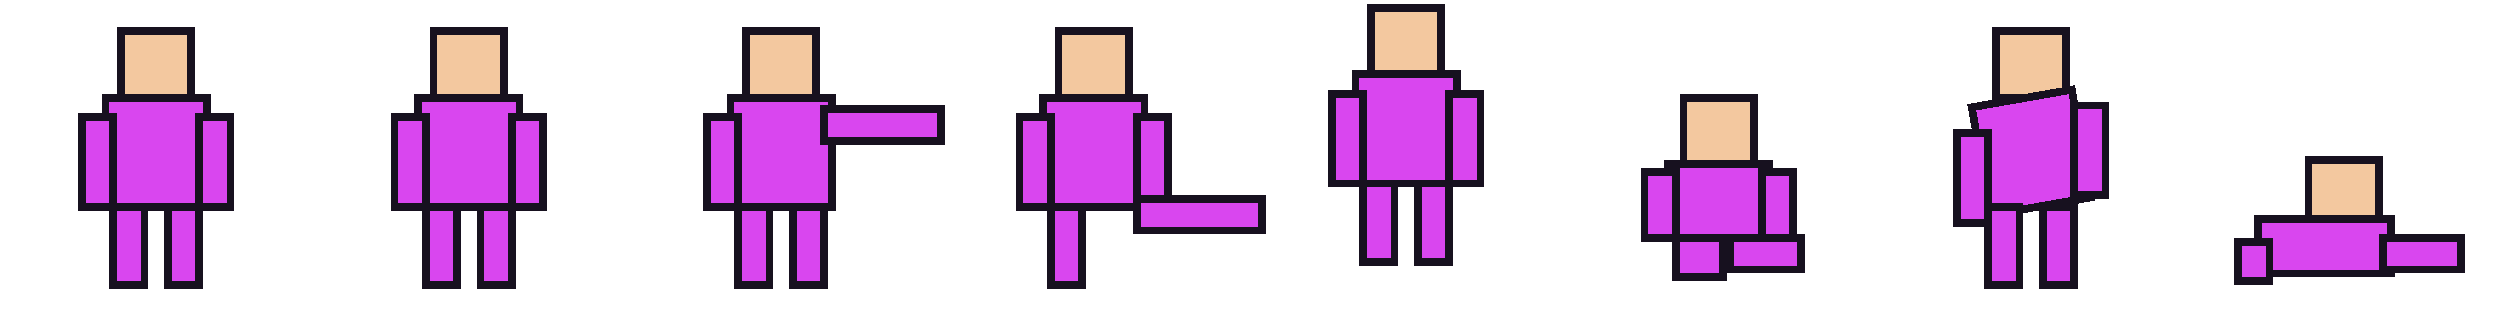
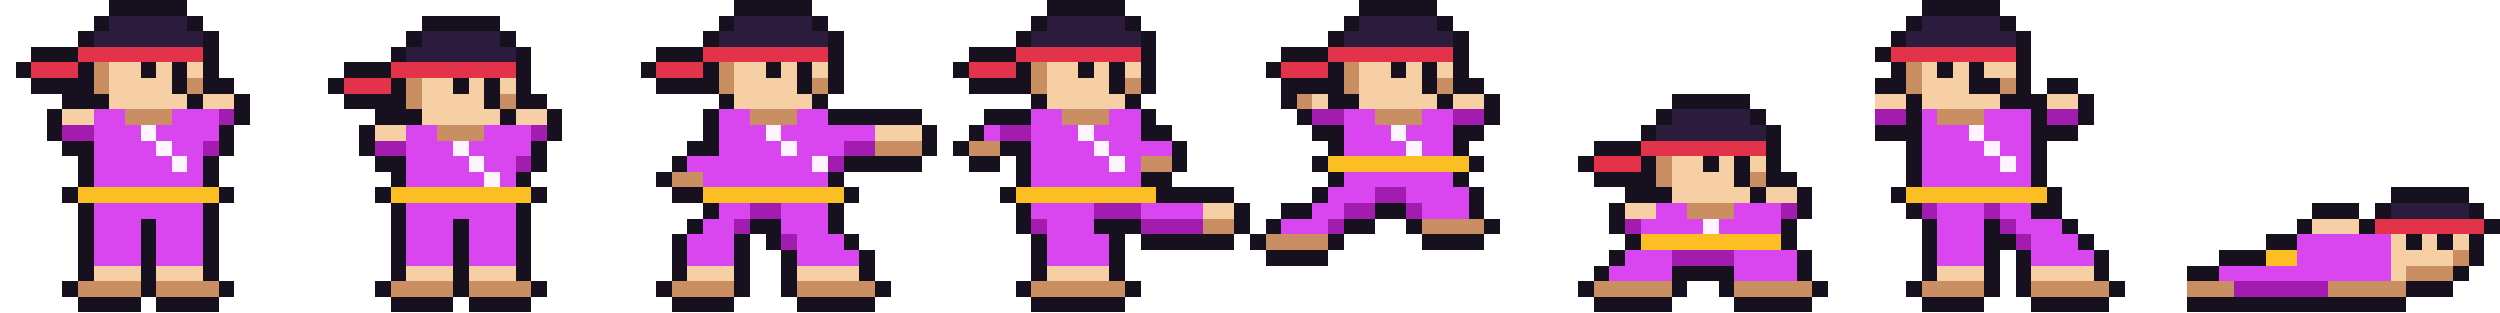
- <svg xmlns="http://www.w3.org/2000/svg" viewBox="0 0 640 80" shape-rendering="crispEdges">
+ <svg xmlns="http://www.w3.org/2000/svg" viewBox="0 0 640 80" width="640" height="80" shape-rendering="crispEdges">
  <rect width="640" height="80" fill="none" />
-   <g fill="#f3c89f" stroke="#17111f" stroke-width="2" transform="translate(80 0) scale(-1 1)">
-     <rect x="31" y="8" width="18" height="17" />
-   </g>
-   <g fill="#f3c89f" stroke="#17111f" stroke-width="2" transform="translate(80 0)">
-     <rect x="31" y="8" width="18" height="17" />
-     <rect x="111" y="8" width="18" height="17" />
-     <rect x="191" y="8" width="18" height="17" />
-     <rect x="271" y="2" width="18" height="17" />
-     <rect x="351" y="25" width="18" height="17" />
-     <rect x="431" y="8" width="18" height="17" />
-     <rect x="511" y="41" width="18" height="17" />
-   </g>
-   <g fill="#d946ef" stroke="#17111f" stroke-width="2" transform="translate(80 0) scale(-1 1)">
-     <rect x="27" y="25" width="26" height="28" />
-     <rect x="21" y="30" width="8" height="23" />
-     <rect x="51" y="30" width="8" height="23" />
-     <rect x="29" y="53" width="8" height="20" />
-     <rect x="43" y="53" width="8" height="20" />
-   </g>
-   <g fill="#d946ef" stroke="#17111f" stroke-width="2" transform="translate(80 0)">
-     <rect x="27" y="25" width="26" height="28" />
-     <rect x="21" y="30" width="8" height="23" />
-     <rect x="51" y="30" width="8" height="23" />
-     <rect x="29" y="53" width="8" height="20" />
-     <rect x="43" y="53" width="8" height="20" />
-     <rect x="107" y="25" width="26" height="28" />
-     <rect x="101" y="30" width="8" height="23" />
-     <rect x="131" y="28" width="30" height="8" />
-     <rect x="109" y="53" width="8" height="20" />
-     <rect x="123" y="53" width="8" height="20" />
-     <rect x="187" y="25" width="26" height="28" />
-     <rect x="181" y="30" width="8" height="23" />
-     <rect x="211" y="30" width="8" height="23" />
-     <rect x="189" y="53" width="8" height="20" />
-     <rect x="211" y="51" width="32" height="8" />
-     <rect x="267" y="19" width="26" height="28" />
-     <rect x="261" y="24" width="8" height="23" />
-     <rect x="291" y="24" width="8" height="23" />
-     <rect x="269" y="47" width="8" height="20" />
-     <rect x="283" y="47" width="8" height="20" />
-     <rect x="347" y="42" width="26" height="19" />
-     <rect x="341" y="44" width="8" height="17" />
-     <rect x="371" y="44" width="8" height="17" />
-     <rect x="349" y="61" width="12" height="10" />
-     <rect x="363" y="61" width="18" height="8" />
-     <rect x="427" y="25" width="26" height="28" transform="rotate(-10 440 39)" />
-     <rect x="421" y="34" width="8" height="23" />
-     <rect x="451" y="27" width="8" height="23" />
-     <rect x="429" y="53" width="8" height="20" />
-     <rect x="443" y="53" width="8" height="20" />
-     <rect x="498" y="56" width="34" height="14" />
-     <rect x="493" y="62" width="8" height="10" />
-     <rect x="530" y="61" width="20" height="8" />
+   <g fill="#17111f">
+     <rect x="28" y="0" width="20" height="4" />
+     <rect x="24" y="4" width="4" height="4" />
+     <rect x="48" y="4" width="4" height="4" />
+     <rect x="20" y="8" width="4" height="4" />
+     <rect x="52" y="8" width="4" height="4" />
+     <rect x="8" y="12" width="12" height="4" />
+     <rect x="52" y="12" width="4" height="4" />
+     <rect x="4" y="16" width="4" height="4" />
+     <rect x="20" y="16" width="4" height="4" />
+     <rect x="36" y="16" width="4" height="4" />
+     <rect x="44" y="16" width="4" height="4" />
+     <rect x="52" y="16" width="4" height="4" />
+     <rect x="8" y="20" width="16" height="4" />
+     <rect x="44" y="20" width="4" height="4" />
+     <rect x="52" y="20" width="8" height="4" />
+     <rect x="16" y="24" width="12" height="4" />
+     <rect x="48" y="24" width="4" height="4" />
+     <rect x="60" y="24" width="4" height="4" />
+     <rect x="12" y="28" width="4" height="4" />
+     <rect x="60" y="28" width="4" height="4" />
+     <rect x="12" y="32" width="4" height="4" />
+     <rect x="56" y="32" width="4" height="4" />
+     <rect x="16" y="36" width="8" height="4" />
+     <rect x="56" y="36" width="4" height="4" />
+     <rect x="20" y="40" width="4" height="4" />
+     <rect x="52" y="40" width="4" height="4" />
+     <rect x="20" y="44" width="4" height="4" />
+     <rect x="52" y="44" width="4" height="4" />
+     <rect x="16" y="48" width="4" height="4" />
+     <rect x="56" y="48" width="4" height="4" />
+     <rect x="20" y="52" width="4" height="4" />
+     <rect x="52" y="52" width="4" height="4" />
+     <rect x="20" y="56" width="4" height="4" />
+     <rect x="36" y="56" width="4" height="4" />
+     <rect x="52" y="56" width="4" height="4" />
+     <rect x="20" y="60" width="4" height="4" />
+     <rect x="36" y="60" width="4" height="4" />
+     <rect x="52" y="60" width="4" height="4" />
+     <rect x="20" y="64" width="4" height="4" />
+     <rect x="36" y="64" width="4" height="4" />
+     <rect x="52" y="64" width="4" height="4" />
+     <rect x="20" y="68" width="4" height="4" />
+     <rect x="36" y="68" width="4" height="4" />
+     <rect x="52" y="68" width="4" height="4" />
+     <rect x="16" y="72" width="4" height="4" />
+     <rect x="36" y="72" width="4" height="4" />
+     <rect x="56" y="72" width="4" height="4" />
+     <rect x="20" y="76" width="16" height="4" />
+     <rect x="40" y="76" width="16" height="4" />
+     <rect x="108" y="4" width="20" height="4" />
+     <rect x="104" y="8" width="4" height="4" />
+     <rect x="128" y="8" width="4" height="4" />
+     <rect x="100" y="12" width="4" height="4" />
+     <rect x="132" y="12" width="4" height="4" />
+     <rect x="88" y="16" width="12" height="4" />
+     <rect x="132" y="16" width="4" height="4" />
+     <rect x="84" y="20" width="4" height="4" />
+     <rect x="100" y="20" width="4" height="4" />
+     <rect x="116" y="20" width="4" height="4" />
+     <rect x="124" y="20" width="4" height="4" />
+     <rect x="132" y="20" width="4" height="4" />
+     <rect x="88" y="24" width="16" height="4" />
+     <rect x="124" y="24" width="4" height="4" />
+     <rect x="132" y="24" width="8" height="4" />
+     <rect x="96" y="28" width="12" height="4" />
+     <rect x="128" y="28" width="4" height="4" />
+     <rect x="140" y="28" width="4" height="4" />
+     <rect x="92" y="32" width="4" height="4" />
+     <rect x="140" y="32" width="4" height="4" />
+     <rect x="92" y="36" width="4" height="4" />
+     <rect x="136" y="36" width="4" height="4" />
+     <rect x="96" y="40" width="8" height="4" />
+     <rect x="136" y="40" width="4" height="4" />
+     <rect x="100" y="44" width="4" height="4" />
+     <rect x="132" y="44" width="4" height="4" />
+     <rect x="96" y="48" width="4" height="4" />
+     <rect x="136" y="48" width="4" height="4" />
+     <rect x="100" y="52" width="4" height="4" />
+     <rect x="132" y="52" width="4" height="4" />
+     <rect x="100" y="56" width="4" height="4" />
+     <rect x="116" y="56" width="4" height="4" />
+     <rect x="132" y="56" width="4" height="4" />
+     <rect x="100" y="60" width="4" height="4" />
+     <rect x="116" y="60" width="4" height="4" />
+     <rect x="132" y="60" width="4" height="4" />
+     <rect x="100" y="64" width="4" height="4" />
+     <rect x="116" y="64" width="4" height="4" />
+     <rect x="132" y="64" width="4" height="4" />
+     <rect x="100" y="68" width="4" height="4" />
+     <rect x="116" y="68" width="4" height="4" />
+     <rect x="132" y="68" width="4" height="4" />
+     <rect x="96" y="72" width="4" height="4" />
+     <rect x="116" y="72" width="4" height="4" />
+     <rect x="136" y="72" width="4" height="4" />
+     <rect x="100" y="76" width="16" height="4" />
+     <rect x="120" y="76" width="16" height="4" />
+     <rect x="188" y="0" width="20" height="4" />
+     <rect x="184" y="4" width="4" height="4" />
+     <rect x="208" y="4" width="4" height="4" />
+     <rect x="180" y="8" width="4" height="4" />
+     <rect x="212" y="8" width="4" height="4" />
+     <rect x="168" y="12" width="12" height="4" />
+     <rect x="212" y="12" width="4" height="4" />
+     <rect x="164" y="16" width="4" height="4" />
+     <rect x="180" y="16" width="4" height="4" />
+     <rect x="196" y="16" width="4" height="4" />
+     <rect x="204" y="16" width="4" height="4" />
+     <rect x="212" y="16" width="4" height="4" />
+     <rect x="168" y="20" width="16" height="4" />
+     <rect x="204" y="20" width="4" height="4" />
+     <rect x="212" y="20" width="4" height="4" />
+     <rect x="184" y="24" width="4" height="4" />
+     <rect x="208" y="24" width="4" height="4" />
+     <rect x="180" y="28" width="4" height="4" />
+     <rect x="212" y="28" width="24" height="4" />
+     <rect x="180" y="32" width="4" height="4" />
+     <rect x="236" y="32" width="4" height="4" />
+     <rect x="176" y="36" width="8" height="4" />
+     <rect x="236" y="36" width="4" height="4" />
+     <rect x="172" y="40" width="4" height="4" />
+     <rect x="216" y="40" width="20" height="4" />
+     <rect x="168" y="44" width="4" height="4" />
+     <rect x="212" y="44" width="4" height="4" />
+     <rect x="172" y="48" width="8" height="4" />
+     <rect x="216" y="48" width="4" height="4" />
+     <rect x="180" y="52" width="4" height="4" />
+     <rect x="212" y="52" width="4" height="4" />
+     <rect x="176" y="56" width="4" height="4" />
+     <rect x="192" y="56" width="8" height="4" />
+     <rect x="212" y="56" width="4" height="4" />
+     <rect x="172" y="60" width="4" height="4" />
+     <rect x="188" y="60" width="4" height="4" />
+     <rect x="196" y="60" width="4" height="4" />
+     <rect x="216" y="60" width="4" height="4" />
+     <rect x="172" y="64" width="4" height="4" />
+     <rect x="188" y="64" width="4" height="4" />
+     <rect x="200" y="64" width="4" height="4" />
+     <rect x="220" y="64" width="4" height="4" />
+     <rect x="172" y="68" width="4" height="4" />
+     <rect x="188" y="68" width="4" height="4" />
+     <rect x="200" y="68" width="4" height="4" />
+     <rect x="220" y="68" width="4" height="4" />
+     <rect x="168" y="72" width="4" height="4" />
+     <rect x="188" y="72" width="4" height="4" />
+     <rect x="200" y="72" width="4" height="4" />
+     <rect x="224" y="72" width="4" height="4" />
+     <rect x="172" y="76" width="16" height="4" />
+     <rect x="204" y="76" width="20" height="4" />
+     <rect x="268" y="0" width="20" height="4" />
+     <rect x="264" y="4" width="4" height="4" />
+     <rect x="288" y="4" width="4" height="4" />
+     <rect x="260" y="8" width="4" height="4" />
+     <rect x="292" y="8" width="4" height="4" />
+     <rect x="248" y="12" width="12" height="4" />
+     <rect x="292" y="12" width="4" height="4" />
+     <rect x="244" y="16" width="4" height="4" />
+     <rect x="260" y="16" width="4" height="4" />
+     <rect x="276" y="16" width="4" height="4" />
+     <rect x="284" y="16" width="4" height="4" />
+     <rect x="292" y="16" width="4" height="4" />
+     <rect x="248" y="20" width="16" height="4" />
+     <rect x="284" y="20" width="4" height="4" />
+     <rect x="292" y="20" width="4" height="4" />
+     <rect x="264" y="24" width="4" height="4" />
+     <rect x="288" y="24" width="4" height="4" />
+     <rect x="252" y="28" width="12" height="4" />
+     <rect x="292" y="28" width="4" height="4" />
+     <rect x="248" y="32" width="4" height="4" />
+     <rect x="292" y="32" width="8" height="4" />
+     <rect x="244" y="36" width="4" height="4" />
+     <rect x="256" y="36" width="8" height="4" />
+     <rect x="300" y="36" width="4" height="4" />
+     <rect x="248" y="40" width="8" height="4" />
+     <rect x="260" y="40" width="4" height="4" />
+     <rect x="300" y="40" width="4" height="4" />
+     <rect x="260" y="44" width="4" height="4" />
+     <rect x="292" y="44" width="8" height="4" />
+     <rect x="256" y="48" width="4" height="4" />
+     <rect x="296" y="48" width="20" height="4" />
+     <rect x="260" y="52" width="4" height="4" />
+     <rect x="316" y="52" width="4" height="4" />
+     <rect x="260" y="56" width="4" height="4" />
+     <rect x="280" y="56" width="12" height="4" />
+     <rect x="316" y="56" width="4" height="4" />
+     <rect x="264" y="60" width="4" height="4" />
+     <rect x="284" y="60" width="4" height="4" />
+     <rect x="292" y="60" width="24" height="4" />
+     <rect x="264" y="64" width="4" height="4" />
+     <rect x="284" y="64" width="4" height="4" />
+     <rect x="264" y="68" width="4" height="4" />
+     <rect x="284" y="68" width="4" height="4" />
+     <rect x="260" y="72" width="4" height="4" />
+     <rect x="288" y="72" width="4" height="4" />
+     <rect x="264" y="76" width="24" height="4" />
+     <rect x="348" y="0" width="20" height="4" />
+     <rect x="344" y="4" width="4" height="4" />
+     <rect x="368" y="4" width="4" height="4" />
+     <rect x="340" y="8" width="4" height="4" />
+     <rect x="372" y="8" width="4" height="4" />
+     <rect x="328" y="12" width="12" height="4" />
+     <rect x="372" y="12" width="4" height="4" />
+     <rect x="324" y="16" width="4" height="4" />
+     <rect x="340" y="16" width="4" height="4" />
+     <rect x="356" y="16" width="4" height="4" />
+     <rect x="364" y="16" width="4" height="4" />
+     <rect x="372" y="16" width="4" height="4" />
+     <rect x="328" y="20" width="16" height="4" />
+     <rect x="364" y="20" width="4" height="4" />
+     <rect x="372" y="20" width="8" height="4" />
+     <rect x="328" y="24" width="4" height="4" />
+     <rect x="340" y="24" width="8" height="4" />
+     <rect x="368" y="24" width="4" height="4" />
+     <rect x="380" y="24" width="4" height="4" />
+     <rect x="332" y="28" width="4" height="4" />
+     <rect x="380" y="28" width="4" height="4" />
+     <rect x="336" y="32" width="8" height="4" />
+     <rect x="372" y="32" width="8" height="4" />
+     <rect x="340" y="36" width="4" height="4" />
+     <rect x="372" y="36" width="4" height="4" />
+     <rect x="336" y="40" width="4" height="4" />
+     <rect x="376" y="40" width="4" height="4" />
+     <rect x="340" y="44" width="4" height="4" />
+     <rect x="372" y="44" width="4" height="4" />
+     <rect x="336" y="48" width="4" height="4" />
+     <rect x="376" y="48" width="4" height="4" />
+     <rect x="328" y="52" width="8" height="4" />
+     <rect x="352" y="52" width="8" height="4" />
+     <rect x="376" y="52" width="4" height="4" />
+     <rect x="324" y="56" width="4" height="4" />
+     <rect x="344" y="56" width="8" height="4" />
+     <rect x="360" y="56" width="4" height="4" />
+     <rect x="380" y="56" width="4" height="4" />
+     <rect x="320" y="60" width="4" height="4" />
+     <rect x="340" y="60" width="4" height="4" />
+     <rect x="364" y="60" width="16" height="4" />
+     <rect x="324" y="64" width="16" height="4" />
+     <rect x="428" y="24" width="20" height="4" />
+     <rect x="424" y="28" width="4" height="4" />
+     <rect x="448" y="28" width="4" height="4" />
+     <rect x="420" y="32" width="4" height="4" />
+     <rect x="452" y="32" width="4" height="4" />
+     <rect x="408" y="36" width="12" height="4" />
+     <rect x="452" y="36" width="4" height="4" />
+     <rect x="404" y="40" width="4" height="4" />
+     <rect x="420" y="40" width="4" height="4" />
+     <rect x="436" y="40" width="4" height="4" />
+     <rect x="444" y="40" width="4" height="4" />
+     <rect x="452" y="40" width="4" height="4" />
+     <rect x="408" y="44" width="16" height="4" />
+     <rect x="444" y="44" width="4" height="4" />
+     <rect x="452" y="44" width="8" height="4" />
+     <rect x="416" y="48" width="12" height="4" />
+     <rect x="448" y="48" width="4" height="4" />
+     <rect x="460" y="48" width="4" height="4" />
+     <rect x="412" y="52" width="4" height="4" />
+     <rect x="460" y="52" width="4" height="4" />
+     <rect x="412" y="56" width="4" height="4" />
+     <rect x="456" y="56" width="4" height="4" />
+     <rect x="416" y="60" width="4" height="4" />
+     <rect x="456" y="60" width="4" height="4" />
+     <rect x="412" y="64" width="4" height="4" />
+     <rect x="460" y="64" width="4" height="4" />
+     <rect x="408" y="68" width="4" height="4" />
+     <rect x="428" y="68" width="16" height="4" />
+     <rect x="460" y="68" width="4" height="4" />
+     <rect x="404" y="72" width="4" height="4" />
+     <rect x="428" y="72" width="4" height="4" />
+     <rect x="440" y="72" width="4" height="4" />
+     <rect x="464" y="72" width="4" height="4" />
+     <rect x="408" y="76" width="20" height="4" />
+     <rect x="444" y="76" width="20" height="4" />
+     <rect x="492" y="0" width="20" height="4" />
+     <rect x="488" y="4" width="4" height="4" />
+     <rect x="512" y="4" width="4" height="4" />
+     <rect x="484" y="8" width="4" height="4" />
+     <rect x="516" y="8" width="4" height="4" />
+     <rect x="480" y="12" width="4" height="4" />
+     <rect x="516" y="12" width="4" height="4" />
+     <rect x="484" y="16" width="4" height="4" />
+     <rect x="496" y="16" width="4" height="4" />
+     <rect x="504" y="16" width="4" height="4" />
+     <rect x="516" y="16" width="4" height="4" />
+     <rect x="480" y="20" width="8" height="4" />
+     <rect x="504" y="20" width="8" height="4" />
+     <rect x="516" y="20" width="4" height="4" />
+     <rect x="524" y="20" width="8" height="4" />
+     <rect x="488" y="24" width="4" height="4" />
+     <rect x="512" y="24" width="12" height="4" />
+     <rect x="532" y="24" width="4" height="4" />
+     <rect x="488" y="28" width="4" height="4" />
+     <rect x="520" y="28" width="4" height="4" />
+     <rect x="532" y="28" width="4" height="4" />
+     <rect x="480" y="32" width="12" height="4" />
+     <rect x="520" y="32" width="12" height="4" />
+     <rect x="488" y="36" width="4" height="4" />
+     <rect x="520" y="36" width="4" height="4" />
+     <rect x="488" y="40" width="4" height="4" />
+     <rect x="520" y="40" width="4" height="4" />
+     <rect x="488" y="44" width="4" height="4" />
+     <rect x="520" y="44" width="4" height="4" />
+     <rect x="484" y="48" width="4" height="4" />
+     <rect x="524" y="48" width="4" height="4" />
+     <rect x="488" y="52" width="4" height="4" />
+     <rect x="520" y="52" width="8" height="4" />
+     <rect x="492" y="56" width="4" height="4" />
+     <rect x="508" y="56" width="4" height="4" />
+     <rect x="528" y="56" width="4" height="4" />
+     <rect x="492" y="60" width="4" height="4" />
+     <rect x="508" y="60" width="8" height="4" />
+     <rect x="532" y="60" width="4" height="4" />
+     <rect x="492" y="64" width="4" height="4" />
+     <rect x="508" y="64" width="4" height="4" />
+     <rect x="516" y="64" width="4" height="4" />
+     <rect x="536" y="64" width="4" height="4" />
+     <rect x="492" y="68" width="4" height="4" />
+     <rect x="508" y="68" width="4" height="4" />
+     <rect x="516" y="68" width="4" height="4" />
+     <rect x="536" y="68" width="4" height="4" />
+     <rect x="488" y="72" width="4" height="4" />
+     <rect x="508" y="72" width="4" height="4" />
+     <rect x="516" y="72" width="4" height="4" />
+     <rect x="540" y="72" width="4" height="4" />
+     <rect x="492" y="76" width="16" height="4" />
+     <rect x="520" y="76" width="20" height="4" />
+     <rect x="612" y="48" width="20" height="4" />
+     <rect x="592" y="52" width="12" height="4" />
+     <rect x="608" y="52" width="4" height="4" />
+     <rect x="632" y="52" width="4" height="4" />
+     <rect x="588" y="56" width="4" height="4" />
+     <rect x="604" y="56" width="4" height="4" />
+     <rect x="636" y="56" width="4" height="4" />
+     <rect x="580" y="60" width="8" height="4" />
+     <rect x="616" y="60" width="4" height="4" />
+     <rect x="624" y="60" width="4" height="4" />
+     <rect x="632" y="60" width="4" height="4" />
+     <rect x="568" y="64" width="12" height="4" />
+     <rect x="632" y="64" width="4" height="4" />
+     <rect x="560" y="68" width="8" height="4" />
+     <rect x="628" y="68" width="4" height="4" />
+     <rect x="616" y="72" width="12" height="4" />
+     <rect x="560" y="76" width="56" height="4" />
+   </g>
+   <g fill="#2b1b3d">
+     <rect x="28" y="4" width="20" height="4" />
+     <rect x="24" y="8" width="28" height="4" />
+     <rect x="108" y="8" width="20" height="4" />
+     <rect x="104" y="12" width="28" height="4" />
+     <rect x="188" y="4" width="20" height="4" />
+     <rect x="184" y="8" width="28" height="4" />
+     <rect x="268" y="4" width="20" height="4" />
+     <rect x="264" y="8" width="28" height="4" />
+     <rect x="348" y="4" width="20" height="4" />
+     <rect x="344" y="8" width="28" height="4" />
+     <rect x="428" y="28" width="20" height="4" />
+     <rect x="424" y="32" width="28" height="4" />
+     <rect x="492" y="4" width="20" height="4" />
+     <rect x="488" y="8" width="28" height="4" />
+     <rect x="612" y="52" width="20" height="4" />
+   </g>
+   <g fill="#e2334a">
+     <rect x="20" y="12" width="32" height="4" />
+     <rect x="8" y="16" width="12" height="4" />
+     <rect x="100" y="16" width="32" height="4" />
+     <rect x="88" y="20" width="12" height="4" />
+     <rect x="180" y="12" width="32" height="4" />
+     <rect x="168" y="16" width="12" height="4" />
+     <rect x="260" y="12" width="32" height="4" />
+     <rect x="248" y="16" width="12" height="4" />
+     <rect x="340" y="12" width="32" height="4" />
+     <rect x="328" y="16" width="12" height="4" />
+     <rect x="420" y="36" width="32" height="4" />
+     <rect x="408" y="40" width="12" height="4" />
+     <rect x="484" y="12" width="32" height="4" />
+     <rect x="608" y="56" width="28" height="4" />
+   </g>
+   <g fill="#c98f63">
+     <rect x="24" y="16" width="4" height="4" />
+     <rect x="24" y="20" width="4" height="4" />
+     <rect x="48" y="20" width="4" height="4" />
+     <rect x="32" y="28" width="12" height="4" />
+     <rect x="20" y="72" width="16" height="4" />
+     <rect x="40" y="72" width="16" height="4" />
+     <rect x="104" y="20" width="4" height="4" />
+     <rect x="104" y="24" width="4" height="4" />
+     <rect x="128" y="24" width="4" height="4" />
+     <rect x="112" y="32" width="12" height="4" />
+     <rect x="100" y="72" width="16" height="4" />
+     <rect x="120" y="72" width="16" height="4" />
+     <rect x="184" y="16" width="4" height="4" />
+     <rect x="184" y="20" width="4" height="4" />
+     <rect x="208" y="20" width="4" height="4" />
+     <rect x="192" y="28" width="12" height="4" />
+     <rect x="224" y="36" width="12" height="4" />
+     <rect x="172" y="44" width="8" height="4" />
+     <rect x="172" y="72" width="16" height="4" />
+     <rect x="204" y="72" width="20" height="4" />
+     <rect x="264" y="16" width="4" height="4" />
+     <rect x="264" y="20" width="4" height="4" />
+     <rect x="288" y="20" width="4" height="4" />
+     <rect x="272" y="28" width="12" height="4" />
+     <rect x="248" y="36" width="8" height="4" />
+     <rect x="292" y="40" width="8" height="4" />
+     <rect x="308" y="56" width="8" height="4" />
+     <rect x="264" y="72" width="24" height="4" />
+     <rect x="344" y="16" width="4" height="4" />
+     <rect x="344" y="20" width="4" height="4" />
+     <rect x="368" y="20" width="4" height="4" />
+     <rect x="332" y="24" width="4" height="4" />
+     <rect x="352" y="28" width="12" height="4" />
+     <rect x="364" y="56" width="16" height="4" />
+     <rect x="324" y="60" width="16" height="4" />
+     <rect x="424" y="40" width="4" height="4" />
+     <rect x="424" y="44" width="4" height="4" />
+     <rect x="448" y="44" width="4" height="4" />
+     <rect x="432" y="52" width="12" height="4" />
+     <rect x="408" y="72" width="20" height="4" />
+     <rect x="444" y="72" width="20" height="4" />
+     <rect x="488" y="16" width="4" height="4" />
+     <rect x="488" y="20" width="4" height="4" />
+     <rect x="512" y="20" width="4" height="4" />
+     <rect x="496" y="28" width="12" height="4" />
+     <rect x="492" y="72" width="16" height="4" />
+     <rect x="520" y="72" width="20" height="4" />
+     <rect x="628" y="64" width="4" height="4" />
+     <rect x="616" y="68" width="12" height="4" />
+     <rect x="560" y="72" width="12" height="4" />
+     <rect x="596" y="72" width="20" height="4" />
+   </g>
+   <g fill="#f6cfa4">
+     <rect x="28" y="16" width="8" height="4" />
+     <rect x="40" y="16" width="4" height="4" />
+     <rect x="48" y="16" width="4" height="4" />
+     <rect x="28" y="20" width="16" height="4" />
+     <rect x="28" y="24" width="20" height="4" />
+     <rect x="52" y="24" width="8" height="4" />
+     <rect x="16" y="28" width="8" height="4" />
+     <rect x="24" y="68" width="12" height="4" />
+     <rect x="40" y="68" width="12" height="4" />
+     <rect x="108" y="20" width="8" height="4" />
+     <rect x="120" y="20" width="4" height="4" />
+     <rect x="128" y="20" width="4" height="4" />
+     <rect x="108" y="24" width="16" height="4" />
+     <rect x="108" y="28" width="20" height="4" />
+     <rect x="132" y="28" width="8" height="4" />
+     <rect x="96" y="32" width="8" height="4" />
+     <rect x="104" y="68" width="12" height="4" />
+     <rect x="120" y="68" width="12" height="4" />
+     <rect x="188" y="16" width="8" height="4" />
+     <rect x="200" y="16" width="4" height="4" />
+     <rect x="208" y="16" width="4" height="4" />
+     <rect x="188" y="20" width="16" height="4" />
+     <rect x="188" y="24" width="20" height="4" />
+     <rect x="224" y="32" width="12" height="4" />
+     <rect x="176" y="68" width="12" height="4" />
+     <rect x="204" y="68" width="16" height="4" />
+     <rect x="268" y="16" width="8" height="4" />
+     <rect x="280" y="16" width="4" height="4" />
+     <rect x="288" y="16" width="4" height="4" />
+     <rect x="268" y="20" width="16" height="4" />
+     <rect x="268" y="24" width="20" height="4" />
+     <rect x="308" y="52" width="8" height="4" />
+     <rect x="268" y="68" width="16" height="4" />
+     <rect x="348" y="16" width="8" height="4" />
+     <rect x="360" y="16" width="4" height="4" />
+     <rect x="368" y="16" width="4" height="4" />
+     <rect x="348" y="20" width="16" height="4" />
+     <rect x="336" y="24" width="4" height="4" />
+     <rect x="348" y="24" width="20" height="4" />
+     <rect x="372" y="24" width="8" height="4" />
+     <rect x="428" y="40" width="8" height="4" />
+     <rect x="440" y="40" width="4" height="4" />
+     <rect x="448" y="40" width="4" height="4" />
+     <rect x="428" y="44" width="16" height="4" />
+     <rect x="428" y="48" width="20" height="4" />
+     <rect x="452" y="48" width="8" height="4" />
+     <rect x="416" y="52" width="8" height="4" />
+     <rect x="492" y="16" width="4" height="4" />
+     <rect x="500" y="16" width="4" height="4" />
+     <rect x="508" y="16" width="8" height="4" />
+     <rect x="492" y="20" width="12" height="4" />
+     <rect x="480" y="24" width="8" height="4" />
+     <rect x="492" y="24" width="20" height="4" />
+     <rect x="524" y="24" width="8" height="4" />
+     <rect x="496" y="68" width="12" height="4" />
+     <rect x="520" y="68" width="16" height="4" />
+     <rect x="592" y="56" width="12" height="4" />
+     <rect x="612" y="60" width="4" height="4" />
+     <rect x="620" y="60" width="4" height="4" />
+     <rect x="628" y="60" width="4" height="4" />
+     <rect x="612" y="64" width="16" height="4" />
+     <rect x="612" y="68" width="4" height="4" />
+   </g>
+   <g fill="#a21caf">
+     <rect x="56" y="28" width="4" height="4" />
+     <rect x="16" y="32" width="8" height="4" />
+     <rect x="52" y="36" width="4" height="4" />
+     <rect x="136" y="32" width="4" height="4" />
+     <rect x="96" y="36" width="8" height="4" />
+     <rect x="132" y="40" width="4" height="4" />
+     <rect x="216" y="36" width="8" height="4" />
+     <rect x="212" y="40" width="4" height="4" />
+     <rect x="192" y="52" width="8" height="4" />
+     <rect x="188" y="56" width="4" height="4" />
+     <rect x="200" y="60" width="4" height="4" />
+     <rect x="256" y="32" width="8" height="4" />
+     <rect x="280" y="52" width="12" height="4" />
+     <rect x="264" y="56" width="4" height="4" />
+     <rect x="292" y="56" width="16" height="4" />
+     <rect x="336" y="28" width="8" height="4" />
+     <rect x="372" y="28" width="8" height="4" />
+     <rect x="352" y="48" width="8" height="4" />
+     <rect x="344" y="52" width="8" height="4" />
+     <rect x="360" y="52" width="4" height="4" />
+     <rect x="340" y="56" width="4" height="4" />
+     <rect x="456" y="52" width="4" height="4" />
+     <rect x="416" y="56" width="4" height="4" />
+     <rect x="428" y="64" width="16" height="4" />
+     <rect x="480" y="28" width="8" height="4" />
+     <rect x="524" y="28" width="8" height="4" />
+     <rect x="492" y="52" width="4" height="4" />
+     <rect x="508" y="52" width="4" height="4" />
+     <rect x="512" y="56" width="4" height="4" />
+     <rect x="516" y="60" width="4" height="4" />
+     <rect x="572" y="72" width="24" height="4" />
+   </g>
+   <g fill="#d946ef">
+     <rect x="24" y="28" width="8" height="4" />
+     <rect x="44" y="28" width="12" height="4" />
+     <rect x="24" y="32" width="12" height="4" />
+     <rect x="40" y="32" width="16" height="4" />
+     <rect x="24" y="36" width="16" height="4" />
+     <rect x="44" y="36" width="8" height="4" />
+     <rect x="24" y="40" width="20" height="4" />
+     <rect x="48" y="40" width="4" height="4" />
+     <rect x="24" y="44" width="28" height="4" />
+     <rect x="24" y="52" width="28" height="4" />
+     <rect x="24" y="56" width="12" height="4" />
+     <rect x="40" y="56" width="12" height="4" />
+     <rect x="24" y="60" width="12" height="4" />
+     <rect x="40" y="60" width="12" height="4" />
+     <rect x="24" y="64" width="12" height="4" />
+     <rect x="40" y="64" width="12" height="4" />
+     <rect x="104" y="32" width="8" height="4" />
+     <rect x="124" y="32" width="12" height="4" />
+     <rect x="104" y="36" width="12" height="4" />
+     <rect x="120" y="36" width="16" height="4" />
+     <rect x="104" y="40" width="16" height="4" />
+     <rect x="124" y="40" width="8" height="4" />
+     <rect x="104" y="44" width="20" height="4" />
+     <rect x="128" y="44" width="4" height="4" />
+     <rect x="104" y="52" width="28" height="4" />
+     <rect x="104" y="56" width="12" height="4" />
+     <rect x="120" y="56" width="12" height="4" />
+     <rect x="104" y="60" width="12" height="4" />
+     <rect x="120" y="60" width="12" height="4" />
+     <rect x="104" y="64" width="12" height="4" />
+     <rect x="120" y="64" width="12" height="4" />
+     <rect x="184" y="28" width="8" height="4" />
+     <rect x="204" y="28" width="8" height="4" />
+     <rect x="184" y="32" width="12" height="4" />
+     <rect x="200" y="32" width="24" height="4" />
+     <rect x="184" y="36" width="16" height="4" />
+     <rect x="204" y="36" width="12" height="4" />
+     <rect x="176" y="40" width="32" height="4" />
+     <rect x="180" y="44" width="32" height="4" />
+     <rect x="184" y="52" width="8" height="4" />
+     <rect x="200" y="52" width="12" height="4" />
+     <rect x="180" y="56" width="8" height="4" />
+     <rect x="200" y="56" width="12" height="4" />
+     <rect x="176" y="60" width="12" height="4" />
+     <rect x="204" y="60" width="12" height="4" />
+     <rect x="176" y="64" width="12" height="4" />
+     <rect x="204" y="64" width="16" height="4" />
+     <rect x="264" y="28" width="8" height="4" />
+     <rect x="284" y="28" width="8" height="4" />
+     <rect x="252" y="32" width="4" height="4" />
+     <rect x="264" y="32" width="12" height="4" />
+     <rect x="280" y="32" width="12" height="4" />
+     <rect x="264" y="36" width="16" height="4" />
+     <rect x="284" y="36" width="16" height="4" />
+     <rect x="264" y="40" width="20" height="4" />
+     <rect x="288" y="40" width="4" height="4" />
+     <rect x="264" y="44" width="28" height="4" />
+     <rect x="264" y="52" width="16" height="4" />
+     <rect x="292" y="52" width="16" height="4" />
+     <rect x="268" y="56" width="12" height="4" />
+     <rect x="268" y="60" width="16" height="4" />
+     <rect x="268" y="64" width="16" height="4" />
+     <rect x="344" y="28" width="8" height="4" />
+     <rect x="364" y="28" width="8" height="4" />
+     <rect x="344" y="32" width="12" height="4" />
+     <rect x="360" y="32" width="12" height="4" />
+     <rect x="344" y="36" width="16" height="4" />
+     <rect x="364" y="36" width="8" height="4" />
+     <rect x="344" y="44" width="28" height="4" />
+     <rect x="340" y="48" width="12" height="4" />
+     <rect x="360" y="48" width="16" height="4" />
+     <rect x="336" y="52" width="8" height="4" />
+     <rect x="364" y="52" width="12" height="4" />
+     <rect x="328" y="56" width="12" height="4" />
+     <rect x="424" y="52" width="8" height="4" />
+     <rect x="444" y="52" width="12" height="4" />
+     <rect x="420" y="56" width="16" height="4" />
+     <rect x="440" y="56" width="16" height="4" />
+     <rect x="416" y="64" width="12" height="4" />
+     <rect x="444" y="64" width="16" height="4" />
+     <rect x="412" y="68" width="16" height="4" />
+     <rect x="444" y="68" width="16" height="4" />
+     <rect x="492" y="28" width="4" height="4" />
+     <rect x="508" y="28" width="12" height="4" />
+     <rect x="492" y="32" width="12" height="4" />
+     <rect x="508" y="32" width="12" height="4" />
+     <rect x="492" y="36" width="16" height="4" />
+     <rect x="512" y="36" width="8" height="4" />
+     <rect x="492" y="40" width="20" height="4" />
+     <rect x="516" y="40" width="4" height="4" />
+     <rect x="492" y="44" width="28" height="4" />
+     <rect x="496" y="52" width="12" height="4" />
+     <rect x="512" y="52" width="8" height="4" />
+     <rect x="496" y="56" width="12" height="4" />
+     <rect x="516" y="56" width="12" height="4" />
+     <rect x="496" y="60" width="12" height="4" />
+     <rect x="520" y="60" width="12" height="4" />
+     <rect x="496" y="64" width="12" height="4" />
+     <rect x="520" y="64" width="16" height="4" />
+     <rect x="588" y="60" width="24" height="4" />
+     <rect x="588" y="64" width="24" height="4" />
+     <rect x="568" y="68" width="44" height="4" />
+   </g>
+   <g fill="#fbbf24">
+     <rect x="20" y="48" width="36" height="4" />
+     <rect x="100" y="48" width="36" height="4" />
+     <rect x="180" y="48" width="36" height="4" />
+     <rect x="260" y="48" width="36" height="4" />
+     <rect x="340" y="40" width="36" height="4" />
+     <rect x="420" y="60" width="36" height="4" />
+     <rect x="488" y="48" width="36" height="4" />
+     <rect x="580" y="64" width="8" height="4" />
+   </g>
+   <g fill="#fdf4ff">
+     <rect x="36" y="32" width="4" height="4" />
+     <rect x="40" y="36" width="4" height="4" />
+     <rect x="44" y="40" width="4" height="4" />
+     <rect x="116" y="36" width="4" height="4" />
+     <rect x="120" y="40" width="4" height="4" />
+     <rect x="124" y="44" width="4" height="4" />
+     <rect x="196" y="32" width="4" height="4" />
+     <rect x="200" y="36" width="4" height="4" />
+     <rect x="208" y="40" width="4" height="4" />
+     <rect x="276" y="32" width="4" height="4" />
+     <rect x="280" y="36" width="4" height="4" />
+     <rect x="284" y="40" width="4" height="4" />
+     <rect x="356" y="32" width="4" height="4" />
+     <rect x="360" y="36" width="4" height="4" />
+     <rect x="436" y="56" width="4" height="4" />
+     <rect x="504" y="32" width="4" height="4" />
+     <rect x="508" y="36" width="4" height="4" />
+     <rect x="512" y="40" width="4" height="4" />
  </g>
</svg>
